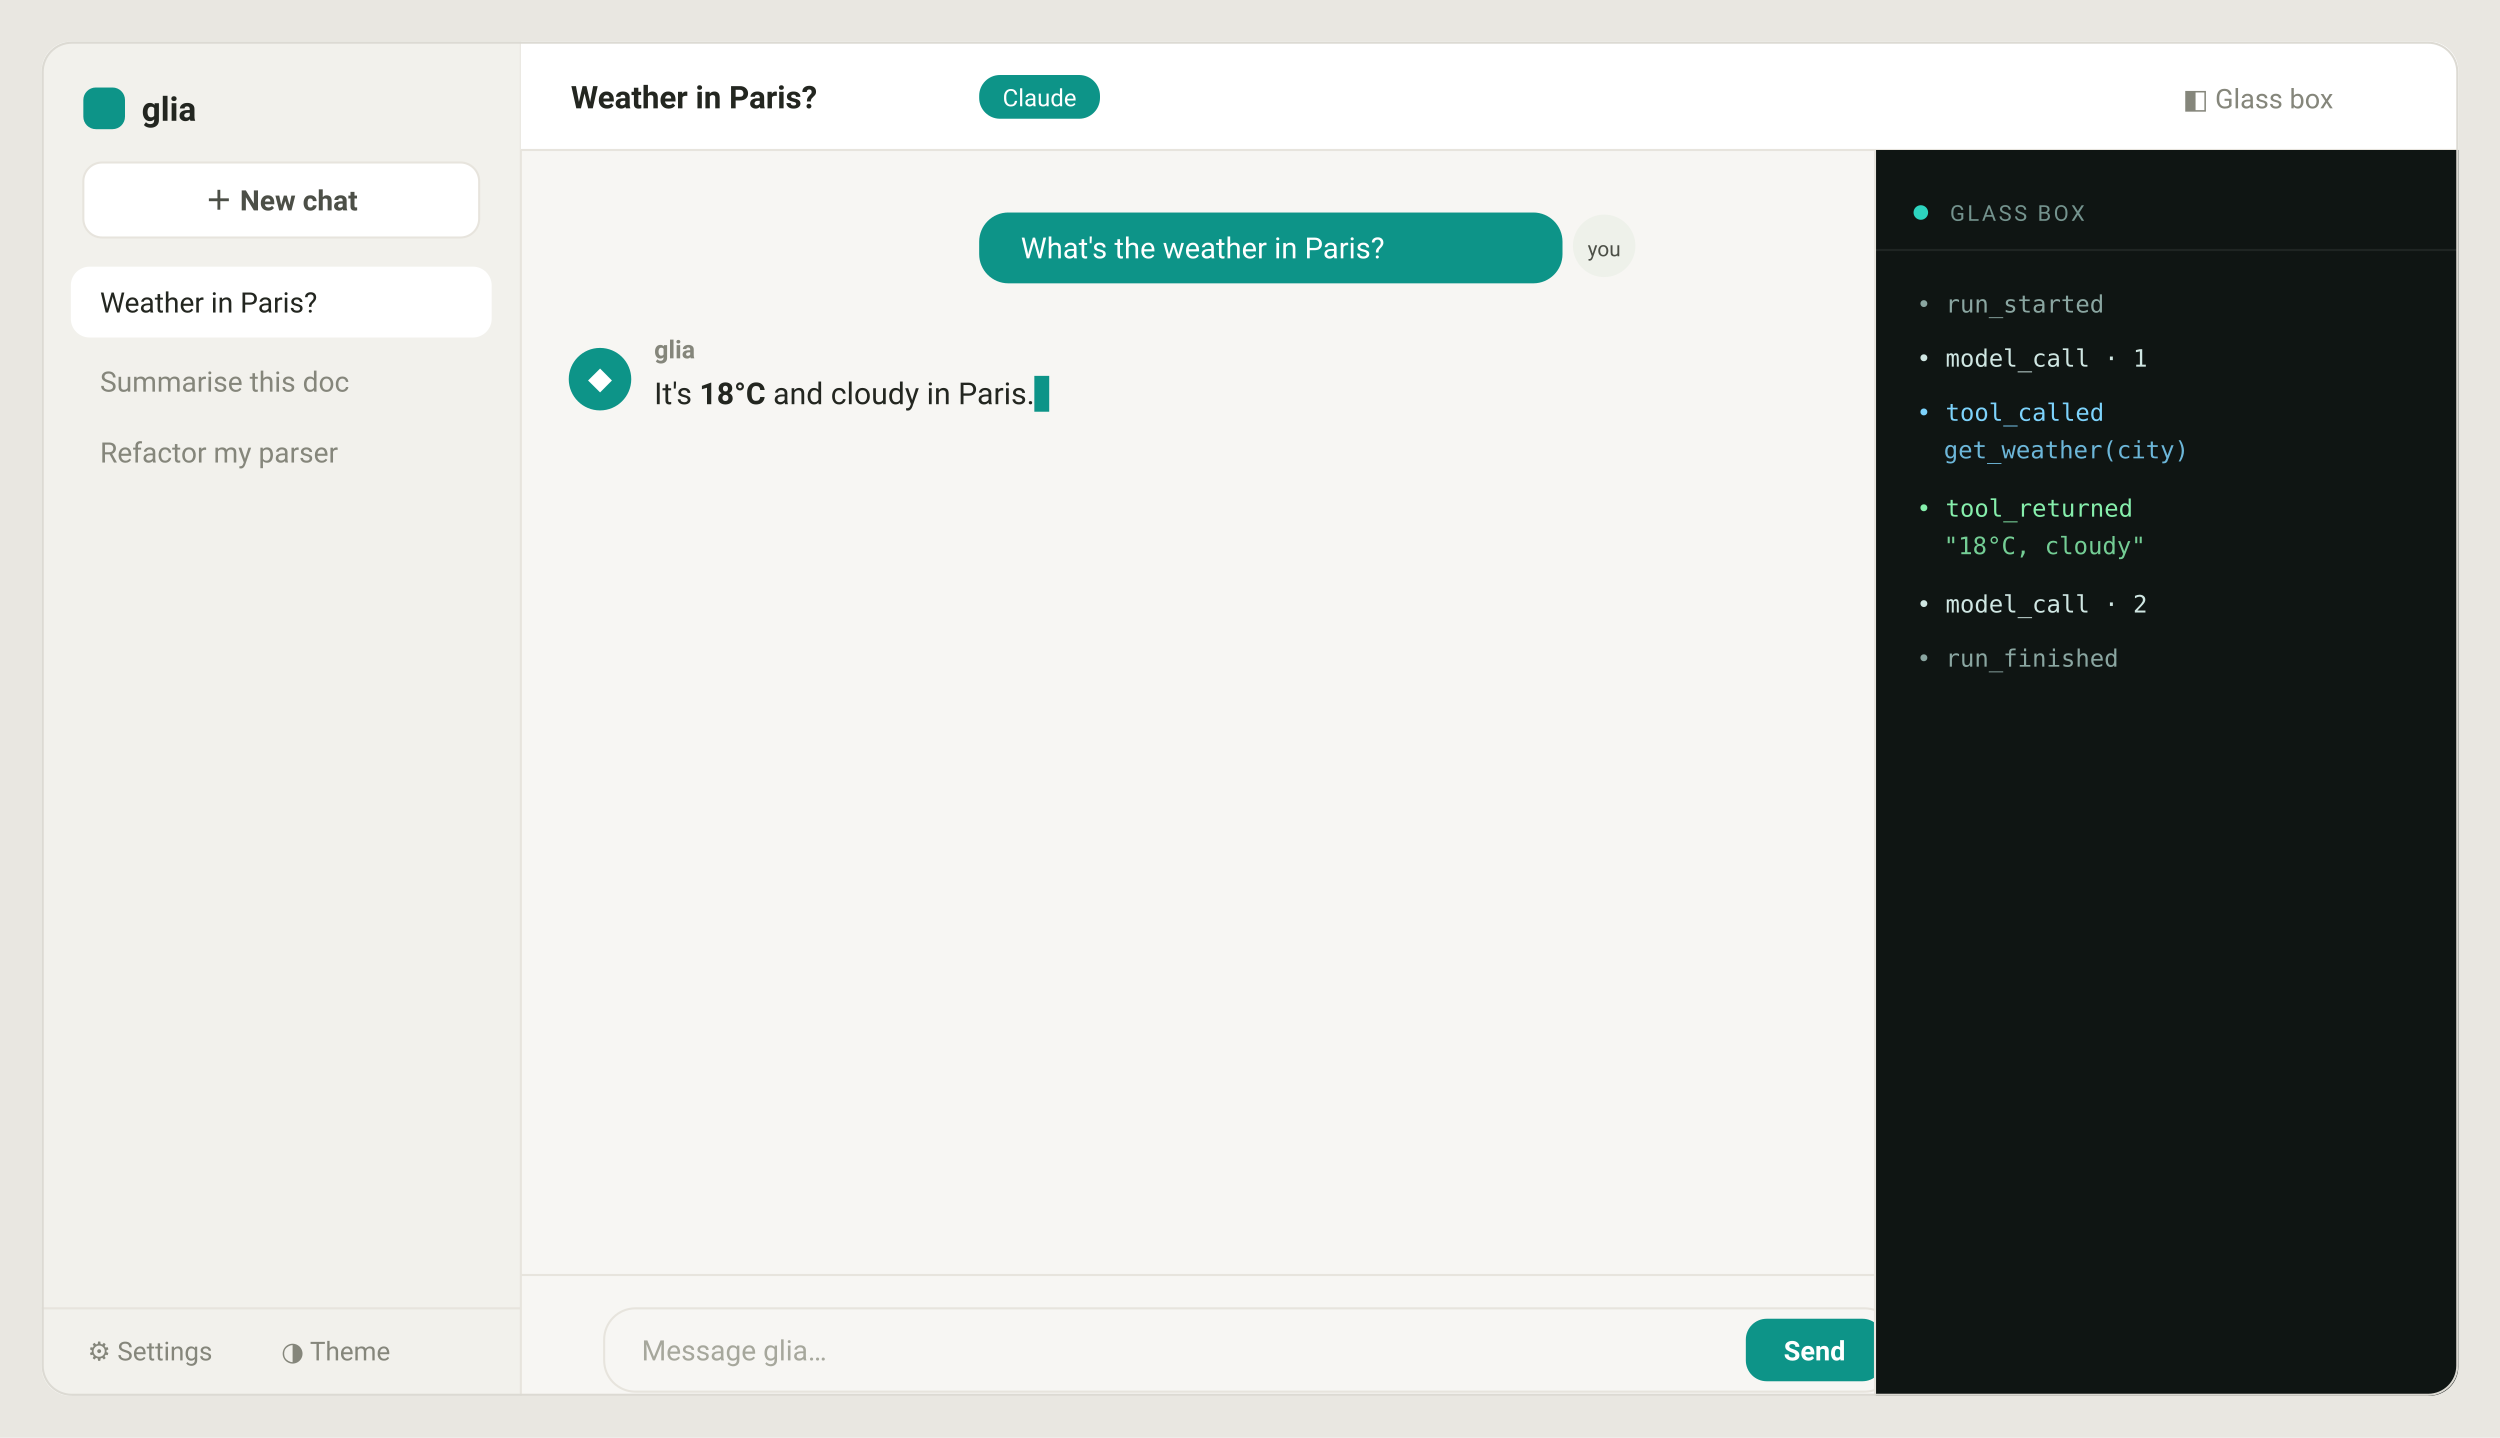
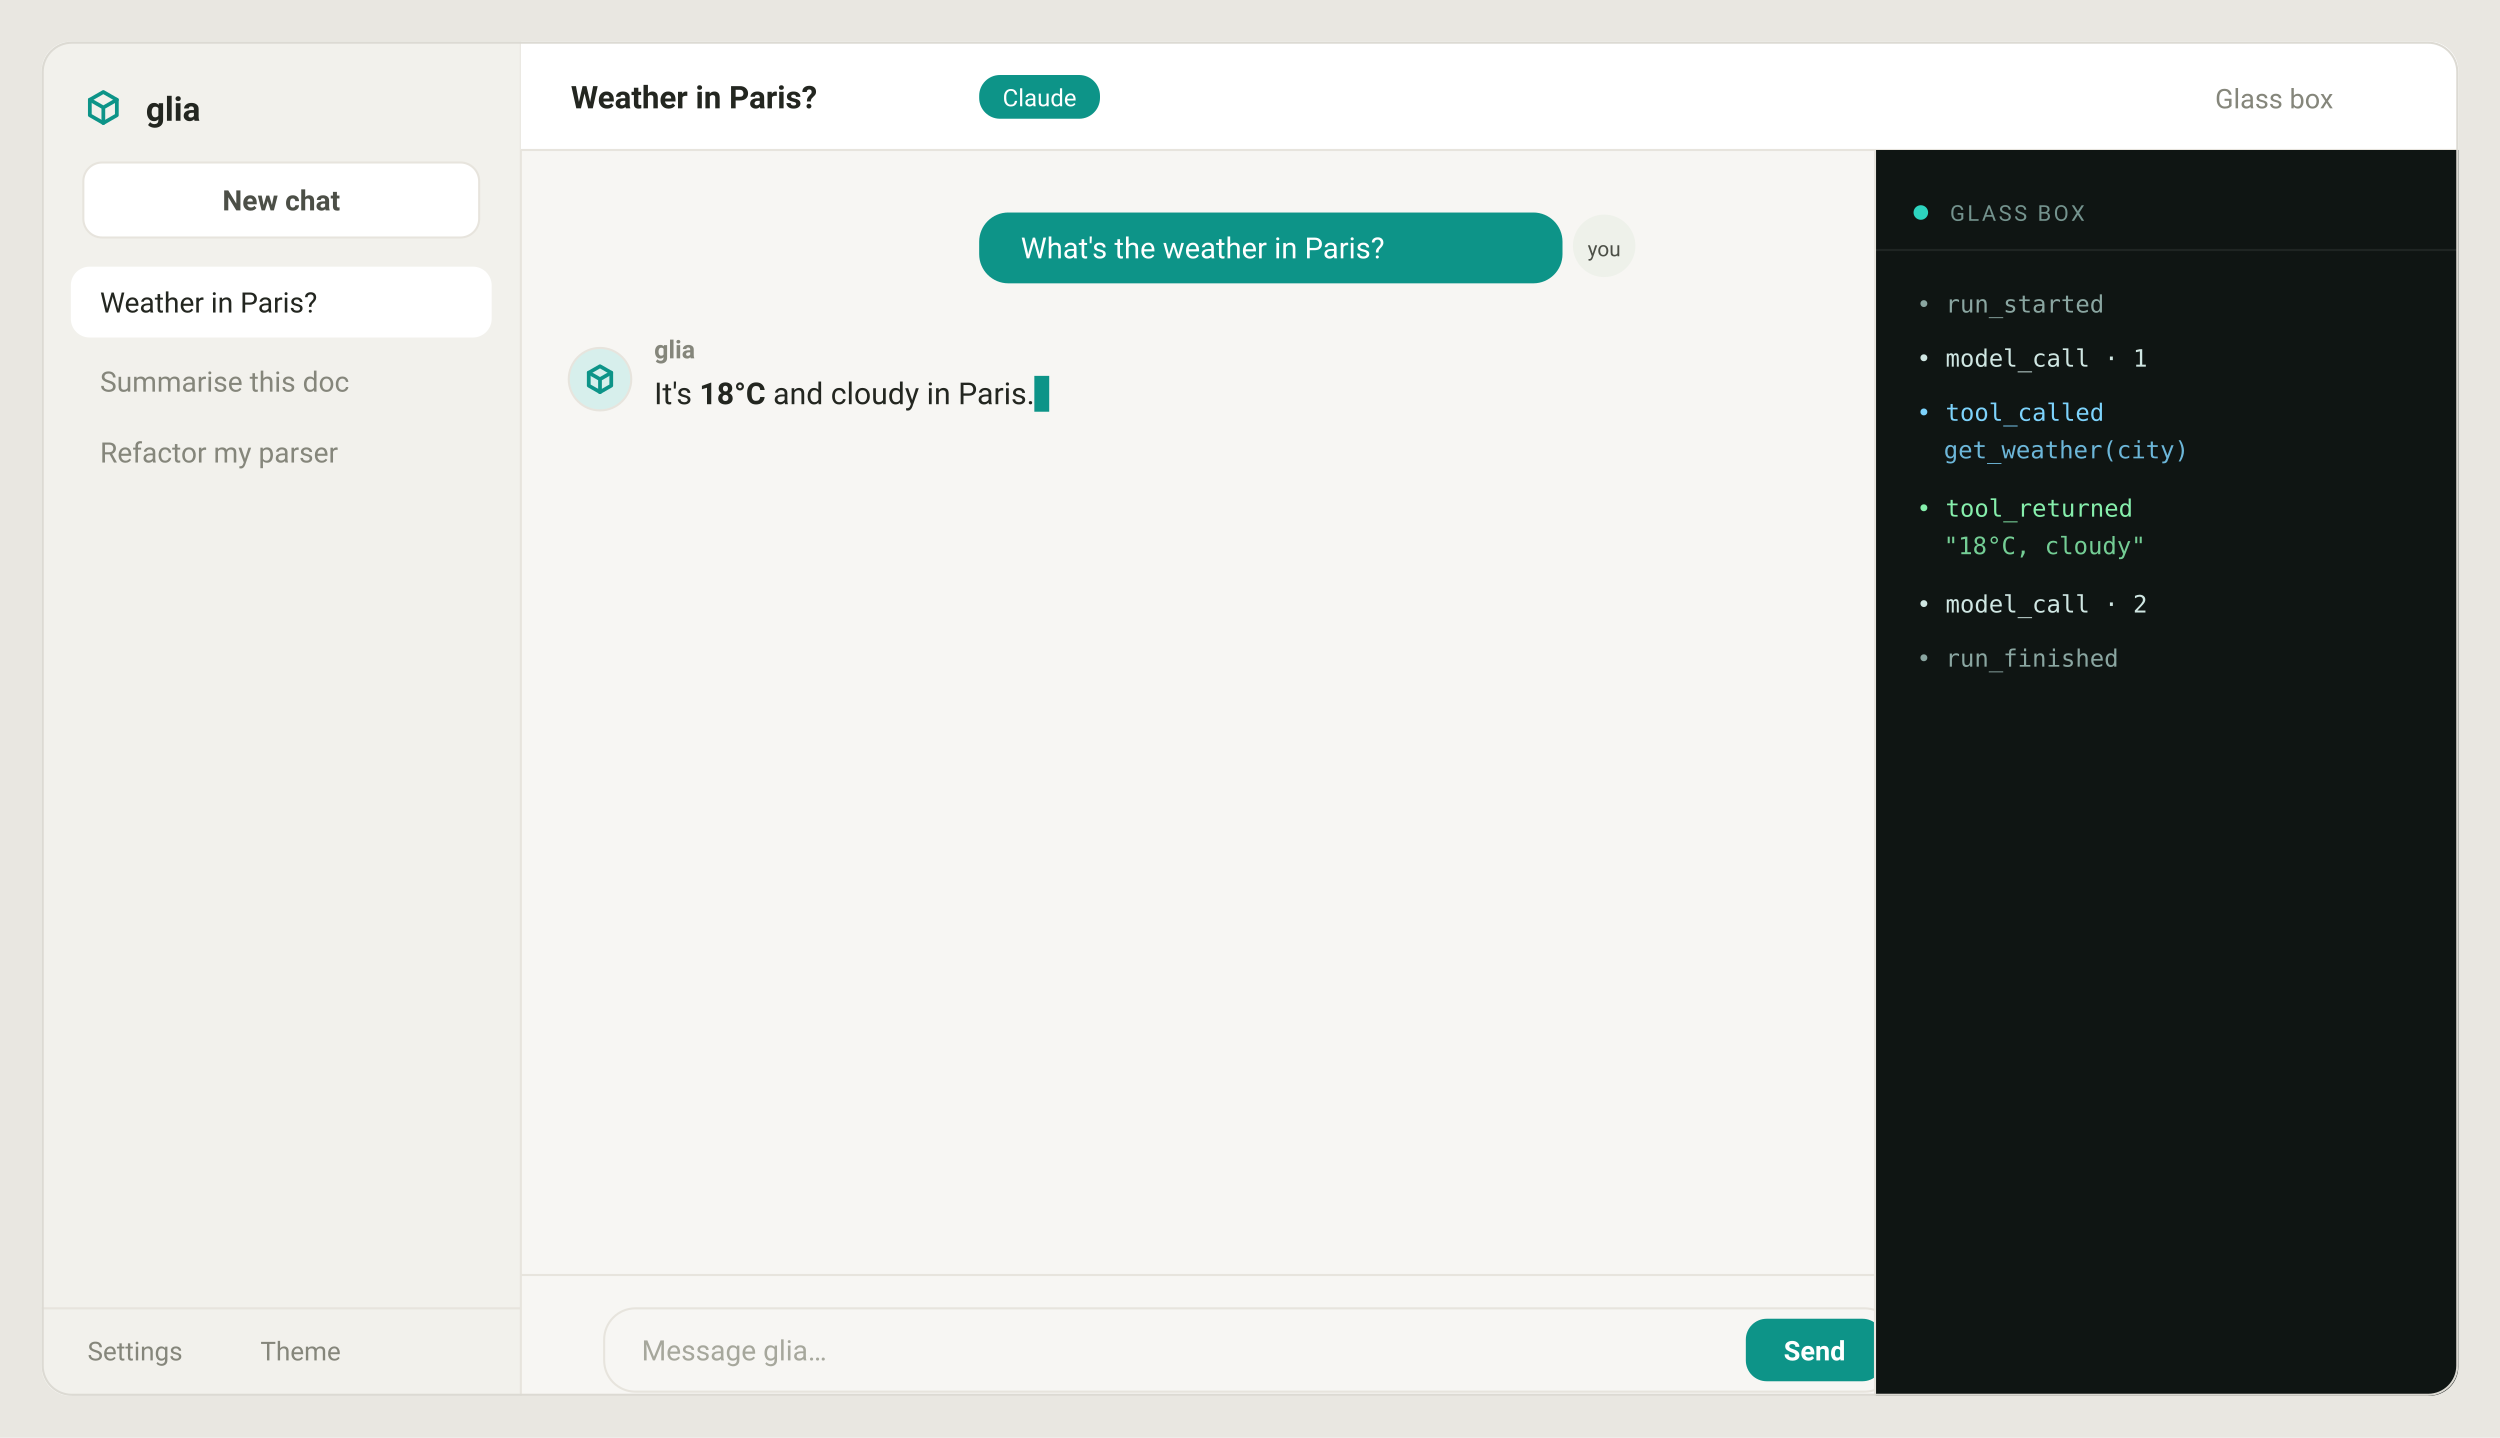
<svg xmlns="http://www.w3.org/2000/svg" viewBox="0 0 1200 690" font-family="system-ui, -apple-system, Segoe UI, Roboto, sans-serif">
  <style>
    /* Elements default to visible (the final frame), so the image still reads as a
       full screenshot if a viewer's browser doesn't run SVG animations. */
    .a { animation: 9s infinite; }
    .t1{animation-name:k1} .t2{animation-name:k2} .t3{animation-name:k3} .t4{animation-name:k4}
    .t5{animation-name:k5} .t6{animation-name:k6} .t7{animation-name:k7} .t8{animation-name:k8}
    @keyframes k1{0%,6%{opacity:0}8%,100%{opacity:1}}
    @keyframes k2{0%,14%{opacity:0}16%,100%{opacity:1}}
    @keyframes k3{0%,22%{opacity:0}24%,100%{opacity:1}}
    @keyframes k4{0%,31%{opacity:0}33%,100%{opacity:1}}
    @keyframes k5{0%,41%{opacity:0}43%,100%{opacity:1}}
    @keyframes k6{0%,50%{opacity:0}52%,100%{opacity:1}}
    @keyframes k7{0%,58%{opacity:0}60%,100%{opacity:1}}
    @keyframes k8{0%,78%{opacity:0}80%,100%{opacity:1}}
    .cursor{animation:blink .9s steps(2) infinite}
    @keyframes blink{50%{opacity:0}}
    .pulse{animation:pulse 2.4s ease-in-out infinite}
    @keyframes pulse{50%{opacity:.4}}
  </style>
  <defs>
    <clipPath id="win">
      <rect x="20" y="20" width="1160" height="650" rx="14" />
    </clipPath>
  </defs>
  <rect width="1200" height="690" fill="#e9e7e1" />
  <g clip-path="url(#win)">
    <rect x="20" y="20" width="1160" height="650" fill="#f7f6f3" />
    <rect x="20" y="20" width="230" height="650" fill="#f2f1ec" />
    <line x1="250" y1="20" x2="250" y2="670" stroke="#e7e4dd" />
-     <rect x="40" y="42" width="20" height="20" rx="6" fill="#0d9488" />
-     <text x="68" y="58" font-size="16" font-weight="650" fill="#232620">glia</text>
+     <g transform="translate(40,42) scale(0.6)" fill="none" stroke="#0d9488" stroke-width="3" stroke-linejoin="round" stroke-linecap="round">
+       <path d="M16 3.6 L26.8 9.8 L26.8 22.2 L16 28.4 L5.2 22.2 L5.2 9.8 Z" />
+       <path d="M16 16 L5.2 9.8 M16 16 L26.8 9.8 M16 16 L16 28.4" />
+     </g>
+     <text x="70" y="58" font-size="16" font-weight="650" fill="#232620">glia</text>
    <rect x="40" y="78" width="190" height="36" rx="9" fill="#fff" stroke="#e7e4dd" />
-     <text x="135" y="101" font-size="13.5" font-weight="600" fill="#4c4f47" text-anchor="middle">＋ New chat</text>
+     <text x="135" y="101" font-size="13.5" font-weight="600" fill="#4c4f47" text-anchor="middle">New chat</text>
    <rect class="a t1" x="34" y="128" width="202" height="34" rx="9" fill="#fff" />
    <text class="a t1" x="48" y="150" font-size="13.5" fill="#232620">Weather in Paris?</text>
    <text x="48" y="188" font-size="13.5" fill="#85867b">Summarise this doc</text>
    <text x="48" y="222" font-size="13.5" fill="#85867b">Refactor my parser</text>
    <line x1="20" y1="628" x2="250" y2="628" stroke="#e7e4dd" />
-     <text x="42" y="653" font-size="12.5" fill="#85867b">⚙ Settings</text>
-     <text x="135" y="653" font-size="12.5" fill="#85867b">◑ Theme</text>
+     <text x="42" y="653" font-size="12.5" fill="#85867b">Settings</text>
+     <text x="125" y="653" font-size="12.5" fill="#85867b">Theme</text>
    <rect x="250" y="20" width="930" height="52" fill="#fff" />
    <line x1="250" y1="72" x2="1180" y2="72" stroke="#e7e4dd" />
    <text x="274" y="52" font-size="15" font-weight="600" fill="#232620">Weather in Paris?</text>
    <rect x="470" y="36" width="58" height="21" rx="10" fill="#0d9488" />
    <text x="499" y="51" font-size="11.5" fill="#fff" text-anchor="middle">Claude</text>
-     <text x="1120" y="52" font-size="13" fill="#85867b" text-anchor="end">◧ Glass box</text>
+     <text x="1120" y="52" font-size="13" fill="#85867b" text-anchor="end">Glass box</text>
    <g class="a t1">
      <circle cx="770" cy="118" r="15" fill="#eef1ea" />
      <text x="770" y="123" font-size="10" fill="#4c4f47" text-anchor="middle">you</text>
      <rect x="470" y="102" width="280" height="34" rx="14" fill="#0d9488" />
      <text x="490" y="124" font-size="14" fill="#fff">What's the weather in Paris?</text>
    </g>
    <g class="a t7">
-       <circle cx="288" cy="182" r="15" fill="#0d9488" />
-       <text x="288" y="187" font-size="12" fill="#fff" text-anchor="middle">◆</text>
+       <circle cx="288" cy="182" r="15" fill="#d7efec" stroke="#e7e4dd" />
+       <g transform="translate(280,174) scale(0.5)" fill="none" stroke="#0d9488" stroke-width="3.6" stroke-linejoin="round" stroke-linecap="round">
+         <path d="M16 3.6 L26.8 9.8 L26.8 22.2 L16 28.4 L5.2 22.2 L5.2 9.8 Z" />
+         <path d="M16 16 L5.2 9.8 M16 16 L26.8 9.8 M16 16 L16 28.4" />
+       </g>
      <text x="314" y="172" font-size="12" font-weight="650" fill="#85867b">glia</text>
      <text x="314" y="194" font-size="14.5" fill="#232620">It's <tspan font-weight="700">18°C</tspan> and cloudy in Paris.<tspan class="cursor" fill="#0d9488">▋</tspan>
      </text>
    </g>
    <line x1="250" y1="612" x2="1180" y2="612" stroke="#e7e4dd" />
    <rect x="290" y="628" width="620" height="40" rx="15" fill="#f7f6f3" stroke="#e7e4dd" />
    <text x="308" y="653" font-size="13.5" fill="#a6a79c">Message glia…</text>
    <rect x="838" y="633" width="66" height="30" rx="10" fill="#0d9488" />
    <text x="871" y="653" font-size="13" fill="#fff" text-anchor="middle" font-weight="600">Send</text>
    <rect x="900" y="72" width="280" height="598" fill="#0f1513" />
    <line x1="900" y1="72" x2="900" y2="670" stroke="#e7e4dd" />
    <circle class="pulse" cx="922" cy="102" r="3.5" fill="#2dd4bf" />
    <text x="936" y="106" font-size="10.5" letter-spacing="1.2" fill="#9fc9c2" opacity=".7">GLASS BOX</text>
    <line x1="900" y1="120" x2="1180" y2="120" stroke="rgba(255,255,255,.07)" />
    <g font-family="ui-monospace, Menlo, Consolas, monospace" font-size="11.5">
      <text class="a t2" x="920" y="150" fill="#8aa6a1">• run_started</text>
      <text class="a t3" x="920" y="176" fill="#cfe6e2">• model_call · 1</text>
      <text class="a t4" x="920" y="202" fill="#7dd3fc">• tool_called</text>
      <text class="a t4" x="933" y="220" fill="#7dd3fc" opacity=".85">get_weather(city)</text>
      <text class="a t5" x="920" y="248" fill="#86efac">• tool_returned</text>
      <text class="a t5" x="933" y="266" fill="#86efac" opacity=".85">"18°C, cloudy"</text>
      <text class="a t6" x="920" y="294" fill="#cfe6e2">• model_call · 2</text>
      <text class="a t8" x="920" y="320" fill="#8aa6a1">• run_finished</text>
    </g>
  </g>
  <rect x="20.5" y="20.5" width="1159" height="649" rx="14" fill="none" stroke="#dcdad3" />
</svg>
